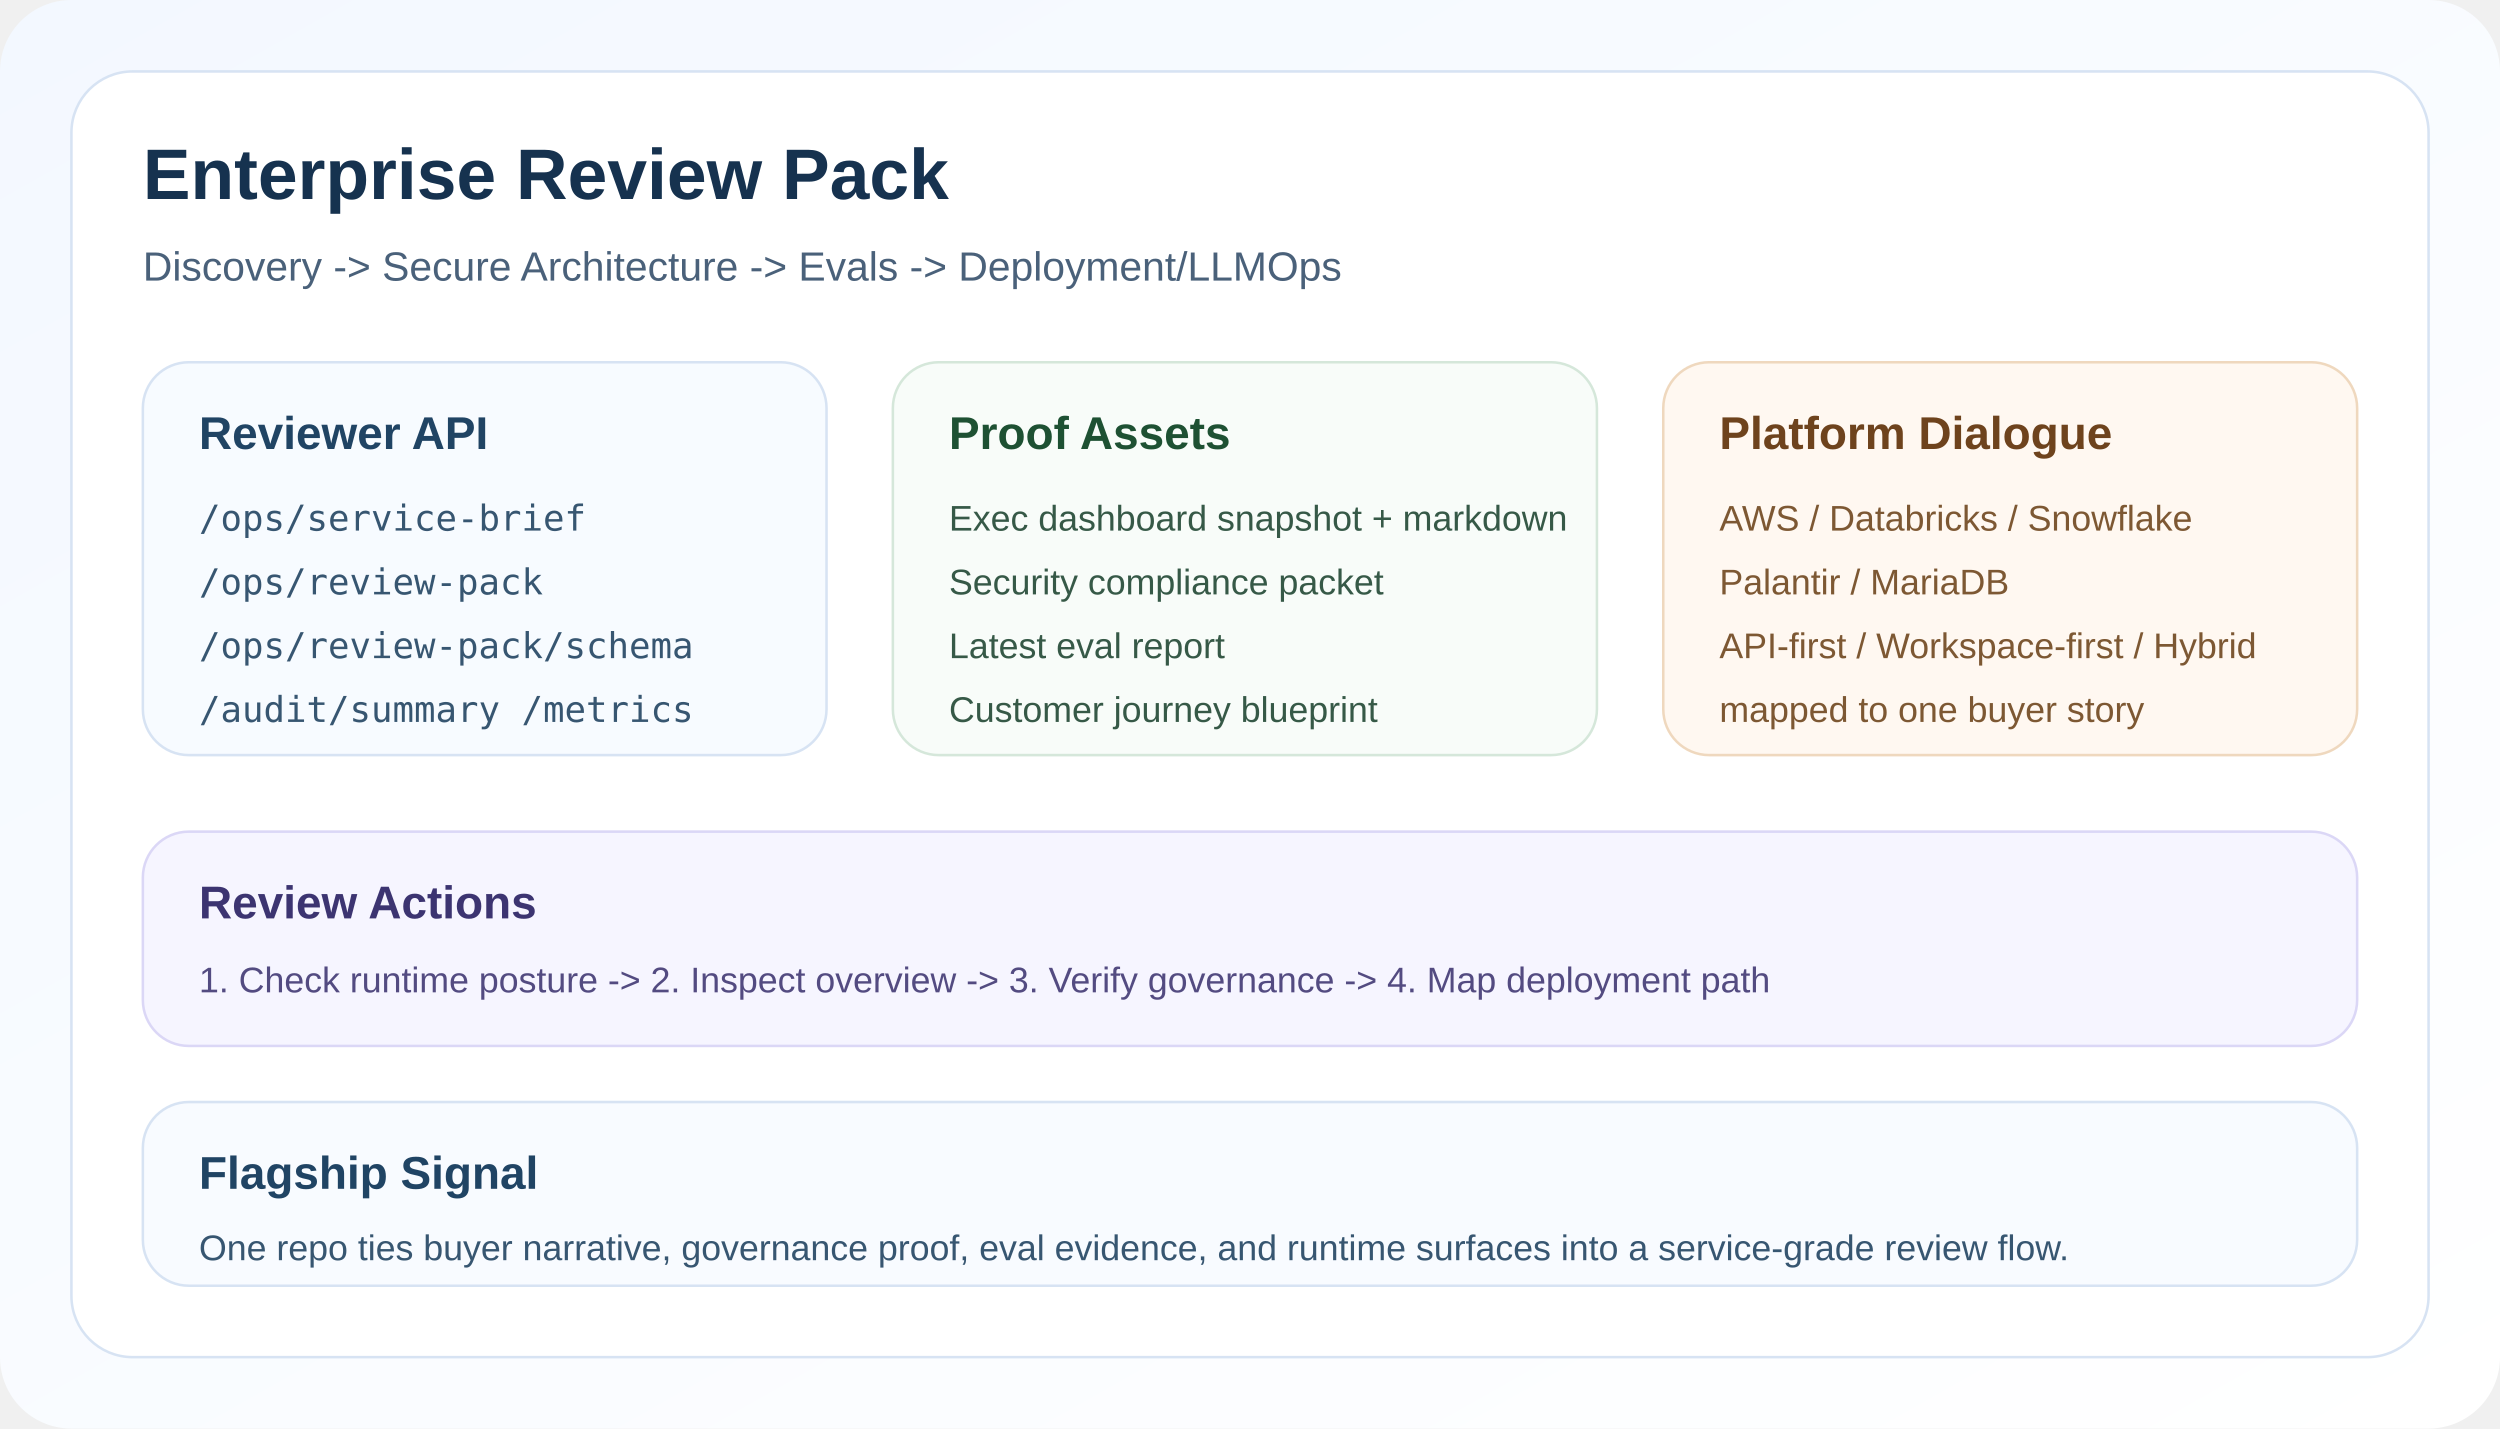
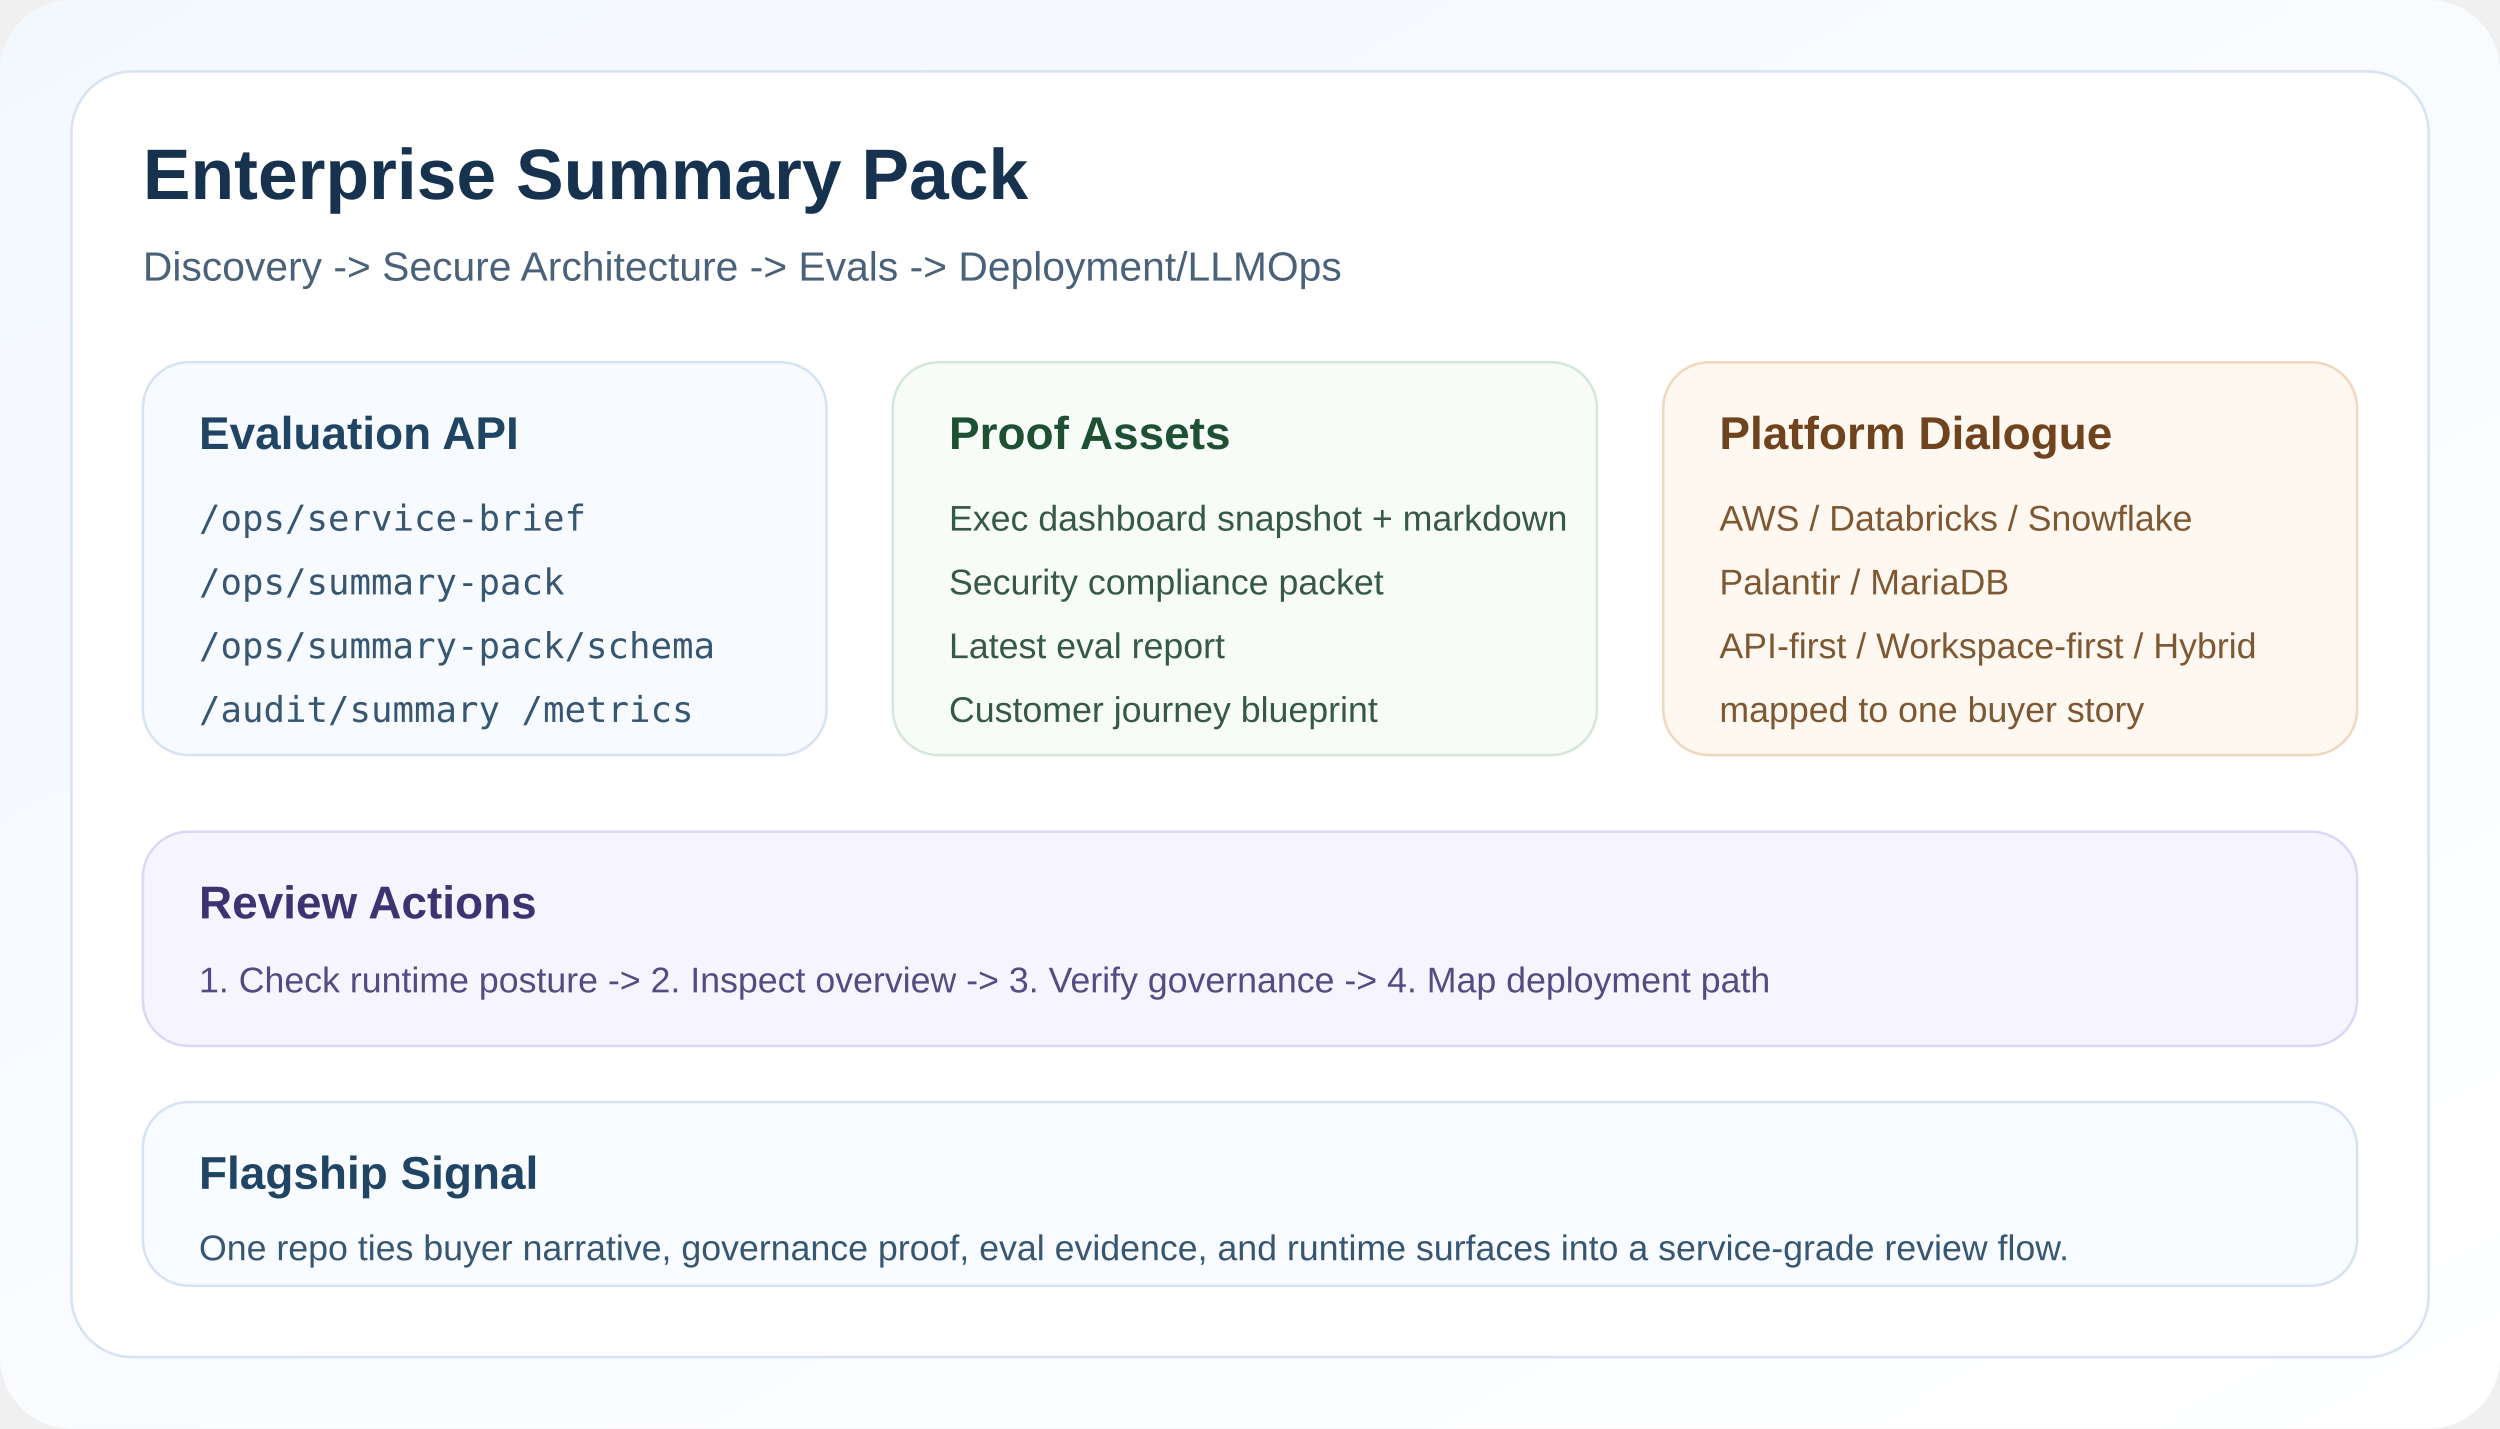
<svg xmlns="http://www.w3.org/2000/svg" width="980" height="560" viewBox="0 0 980 560" role="img" aria-labelledby="title desc">
  <defs>
    <linearGradient id="bg" x1="0%" x2="100%" y1="0%" y2="100%">
      <stop offset="0%" stop-color="#f3f8ff" />
      <stop offset="100%" stop-color="#ffffff" />
    </linearGradient>
  </defs>
  <rect width="980" height="560" rx="28" fill="url(#bg)" />
  <rect x="28" y="28" width="924" height="504" rx="24" fill="#ffffff" stroke="#d7e3f3" />
  <text x="56" y="78" fill="#16324f" font-family="IBM Plex Sans, Arial, sans-serif" font-size="28" font-weight="700">
-     Enterprise Review Pack
+     Enterprise Summary Pack
  </text>
  <text x="56" y="110" fill="#4a617a" font-family="IBM Plex Sans, Arial, sans-serif" font-size="16">
    Discovery -&gt; Secure Architecture -&gt; Evals -&gt; Deployment/LLMOps
  </text>
  <rect x="56" y="142" width="268" height="154" rx="18" fill="#f7fbff" stroke="#d7e3f3" />
  <text x="78" y="176" fill="#204464" font-family="IBM Plex Sans, Arial, sans-serif" font-size="18" font-weight="700">
-     Reviewer API
+     Evaluation API
  </text>
  <text x="78" y="208" fill="#375671" font-family="IBM Plex Mono, monospace" font-size="14">
    /ops/service-brief
  </text>
  <text x="78" y="233" fill="#375671" font-family="IBM Plex Mono, monospace" font-size="14">
-     /ops/review-pack
+     /ops/summary-pack
  </text>
  <text x="78" y="258" fill="#375671" font-family="IBM Plex Mono, monospace" font-size="14">
-     /ops/review-pack/schema
+     /ops/summary-pack/schema
  </text>
  <text x="78" y="283" fill="#375671" font-family="IBM Plex Mono, monospace" font-size="14">
    /audit/summary  /metrics
  </text>
  <rect x="350" y="142" width="276" height="154" rx="18" fill="#f8fcf9" stroke="#d5e7da" />
  <text x="372" y="176" fill="#1e5133" font-family="IBM Plex Sans, Arial, sans-serif" font-size="18" font-weight="700">
    Proof Assets
  </text>
  <text x="372" y="208" fill="#365947" font-family="IBM Plex Sans, Arial, sans-serif" font-size="14">
    Exec dashboard snapshot + markdown
  </text>
  <text x="372" y="233" fill="#365947" font-family="IBM Plex Sans, Arial, sans-serif" font-size="14">
    Security compliance packet
  </text>
  <text x="372" y="258" fill="#365947" font-family="IBM Plex Sans, Arial, sans-serif" font-size="14">
    Latest eval report
  </text>
  <text x="372" y="283" fill="#365947" font-family="IBM Plex Sans, Arial, sans-serif" font-size="14">
    Customer journey blueprint
  </text>
  <rect x="652" y="142" width="272" height="154" rx="18" fill="#fff8f1" stroke="#efd8be" />
  <text x="674" y="176" fill="#6e431d" font-family="IBM Plex Sans, Arial, sans-serif" font-size="18" font-weight="700">
    Platform Dialogue
  </text>
  <text x="674" y="208" fill="#7d5833" font-family="IBM Plex Sans, Arial, sans-serif" font-size="14">
    AWS / Databricks / Snowflake
  </text>
  <text x="674" y="233" fill="#7d5833" font-family="IBM Plex Sans, Arial, sans-serif" font-size="14">
    Palantir / MariaDB
  </text>
  <text x="674" y="258" fill="#7d5833" font-family="IBM Plex Sans, Arial, sans-serif" font-size="14">
    API-first / Workspace-first / Hybrid
  </text>
  <text x="674" y="283" fill="#7d5833" font-family="IBM Plex Sans, Arial, sans-serif" font-size="14">
    mapped to one buyer story
  </text>
  <rect x="56" y="326" width="868" height="84" rx="18" fill="#f6f5ff" stroke="#dbd7f6" />
  <text x="78" y="360" fill="#3c3471" font-family="IBM Plex Sans, Arial, sans-serif" font-size="18" font-weight="700">
    Review Actions
  </text>
  <text x="78" y="389" fill="#534b81" font-family="IBM Plex Sans, Arial, sans-serif" font-size="14">
    1. Check runtime posture -&gt; 2. Inspect overview -&gt; 3. Verify governance -&gt; 4. Map deployment path
  </text>
  <rect x="56" y="432" width="868" height="72" rx="18" fill="#f8fbff" stroke="#d7e3f3" />
  <text x="78" y="466" fill="#204464" font-family="IBM Plex Sans, Arial, sans-serif" font-size="18" font-weight="700">
    Flagship Signal
  </text>
  <text x="78" y="494" fill="#375671" font-family="IBM Plex Sans, Arial, sans-serif" font-size="14">
    One repo ties buyer narrative, governance proof, eval evidence, and runtime surfaces into a service-grade review flow.
  </text>
</svg>
